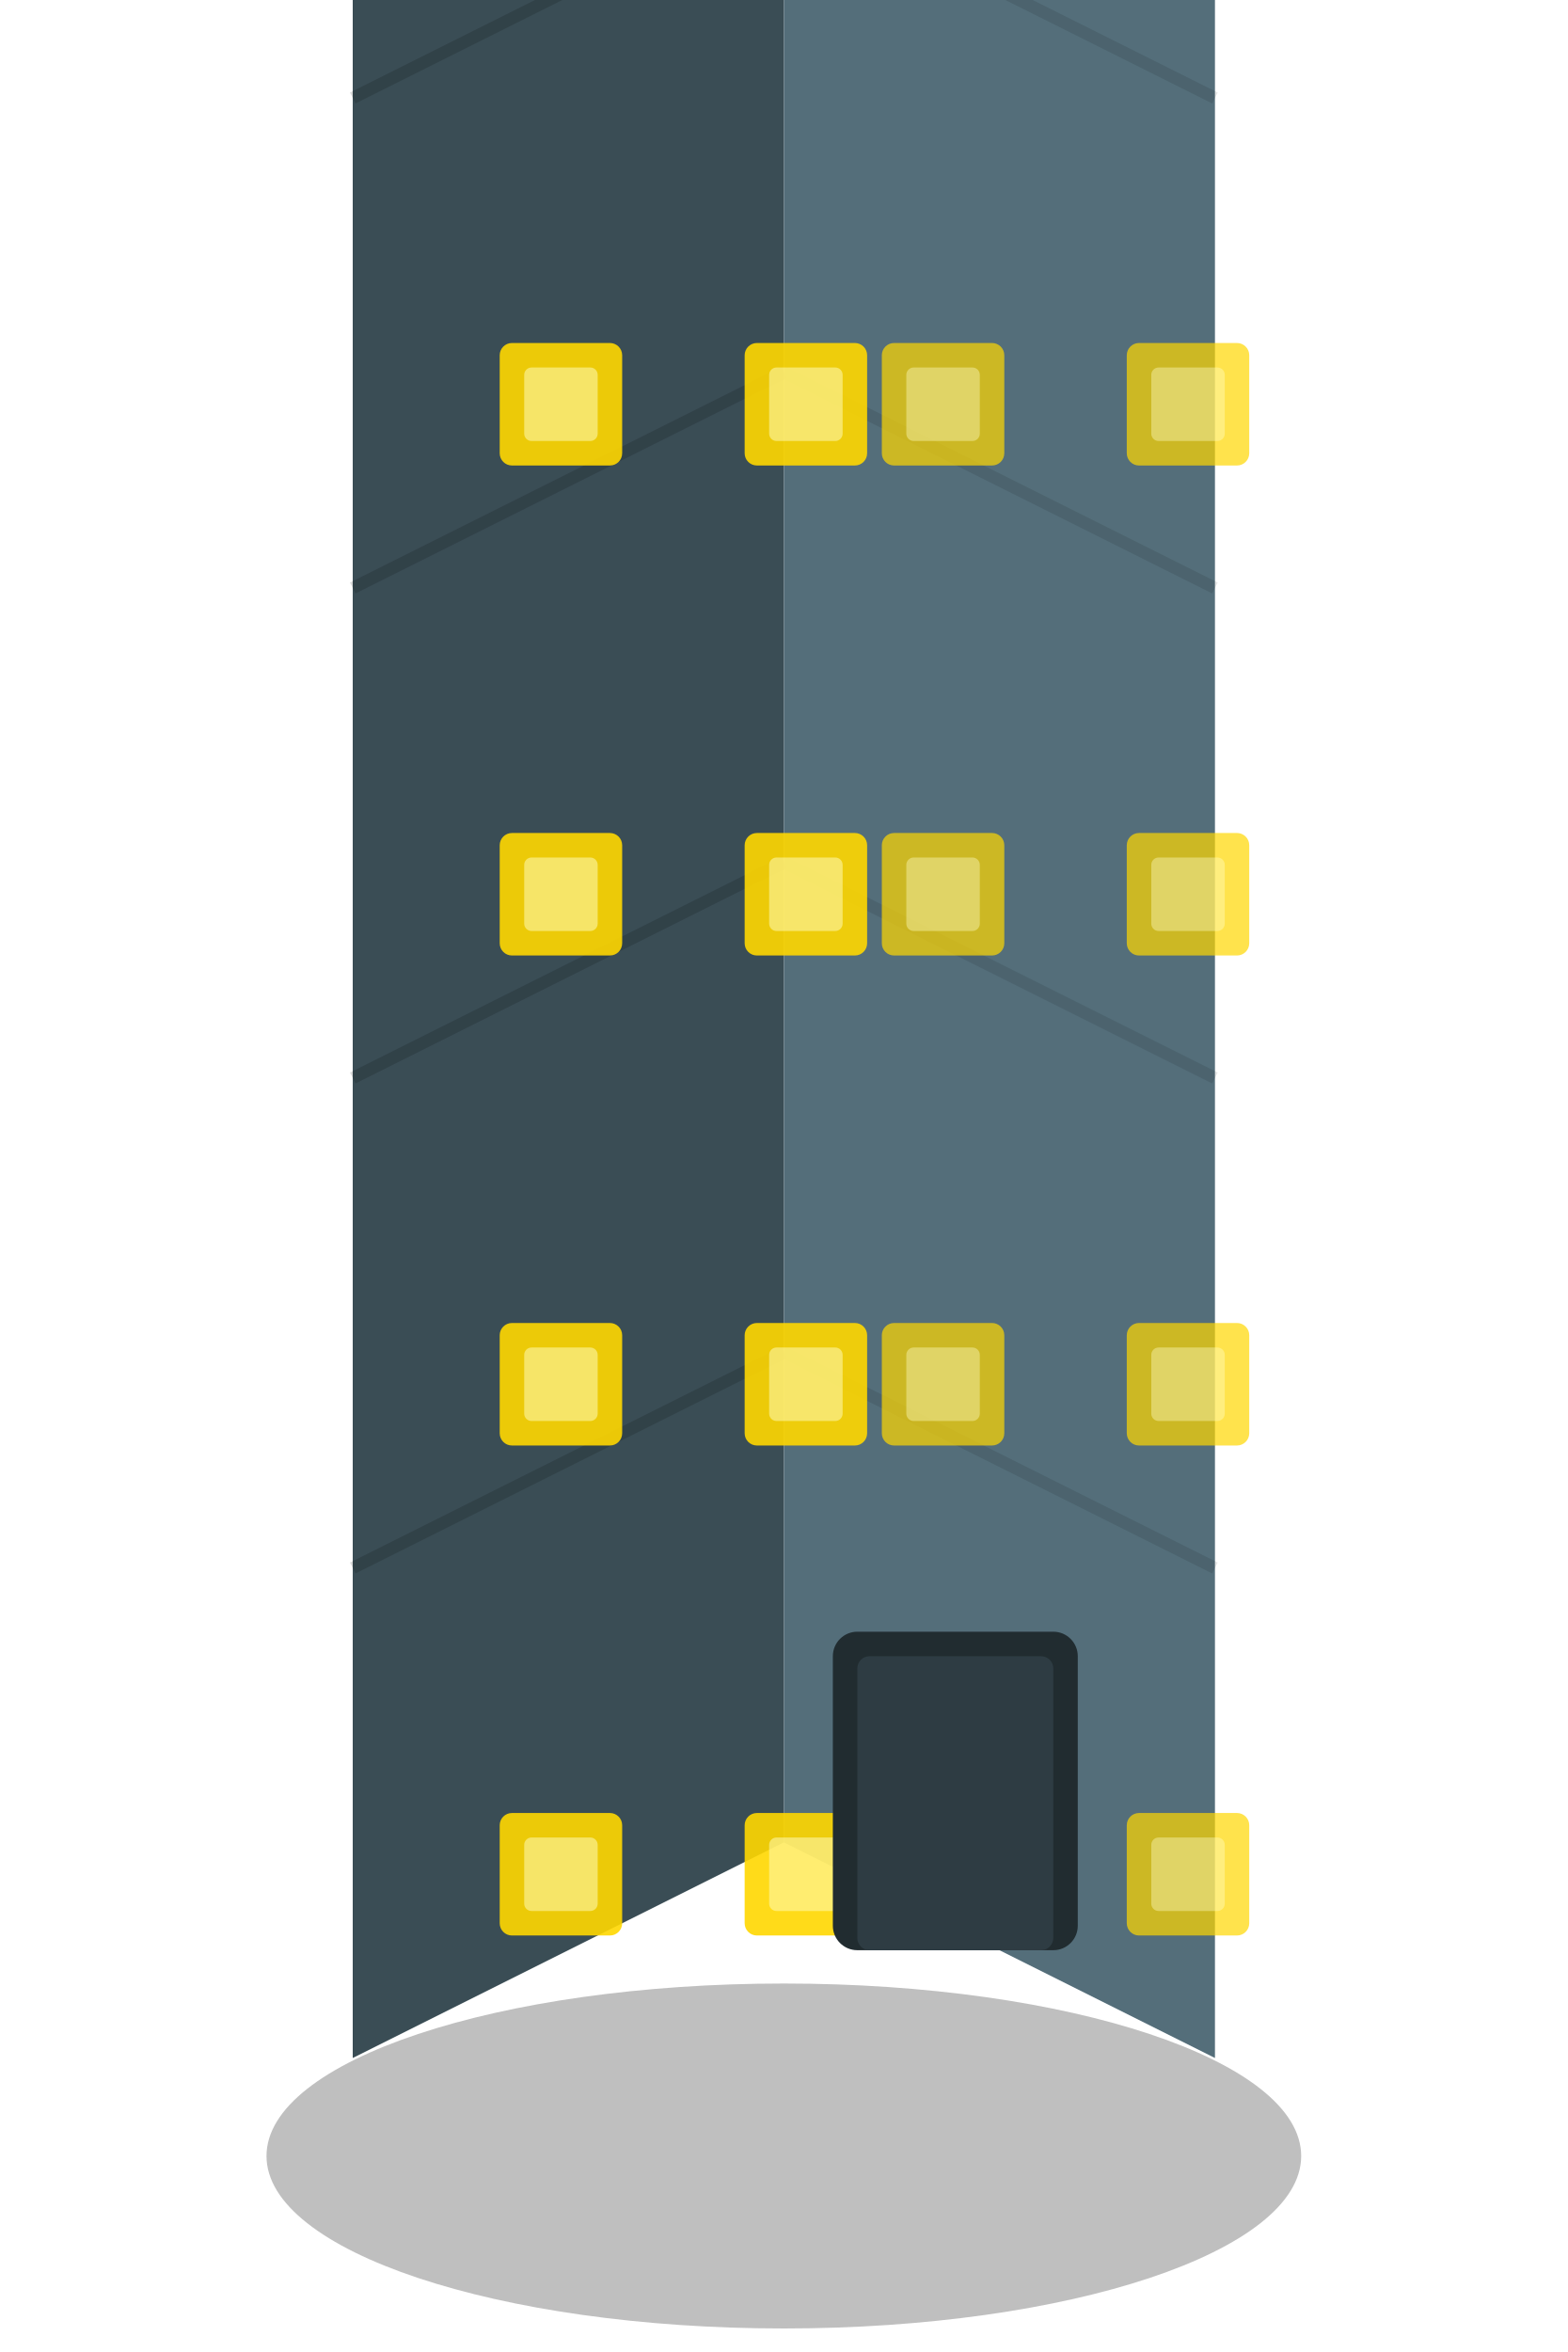
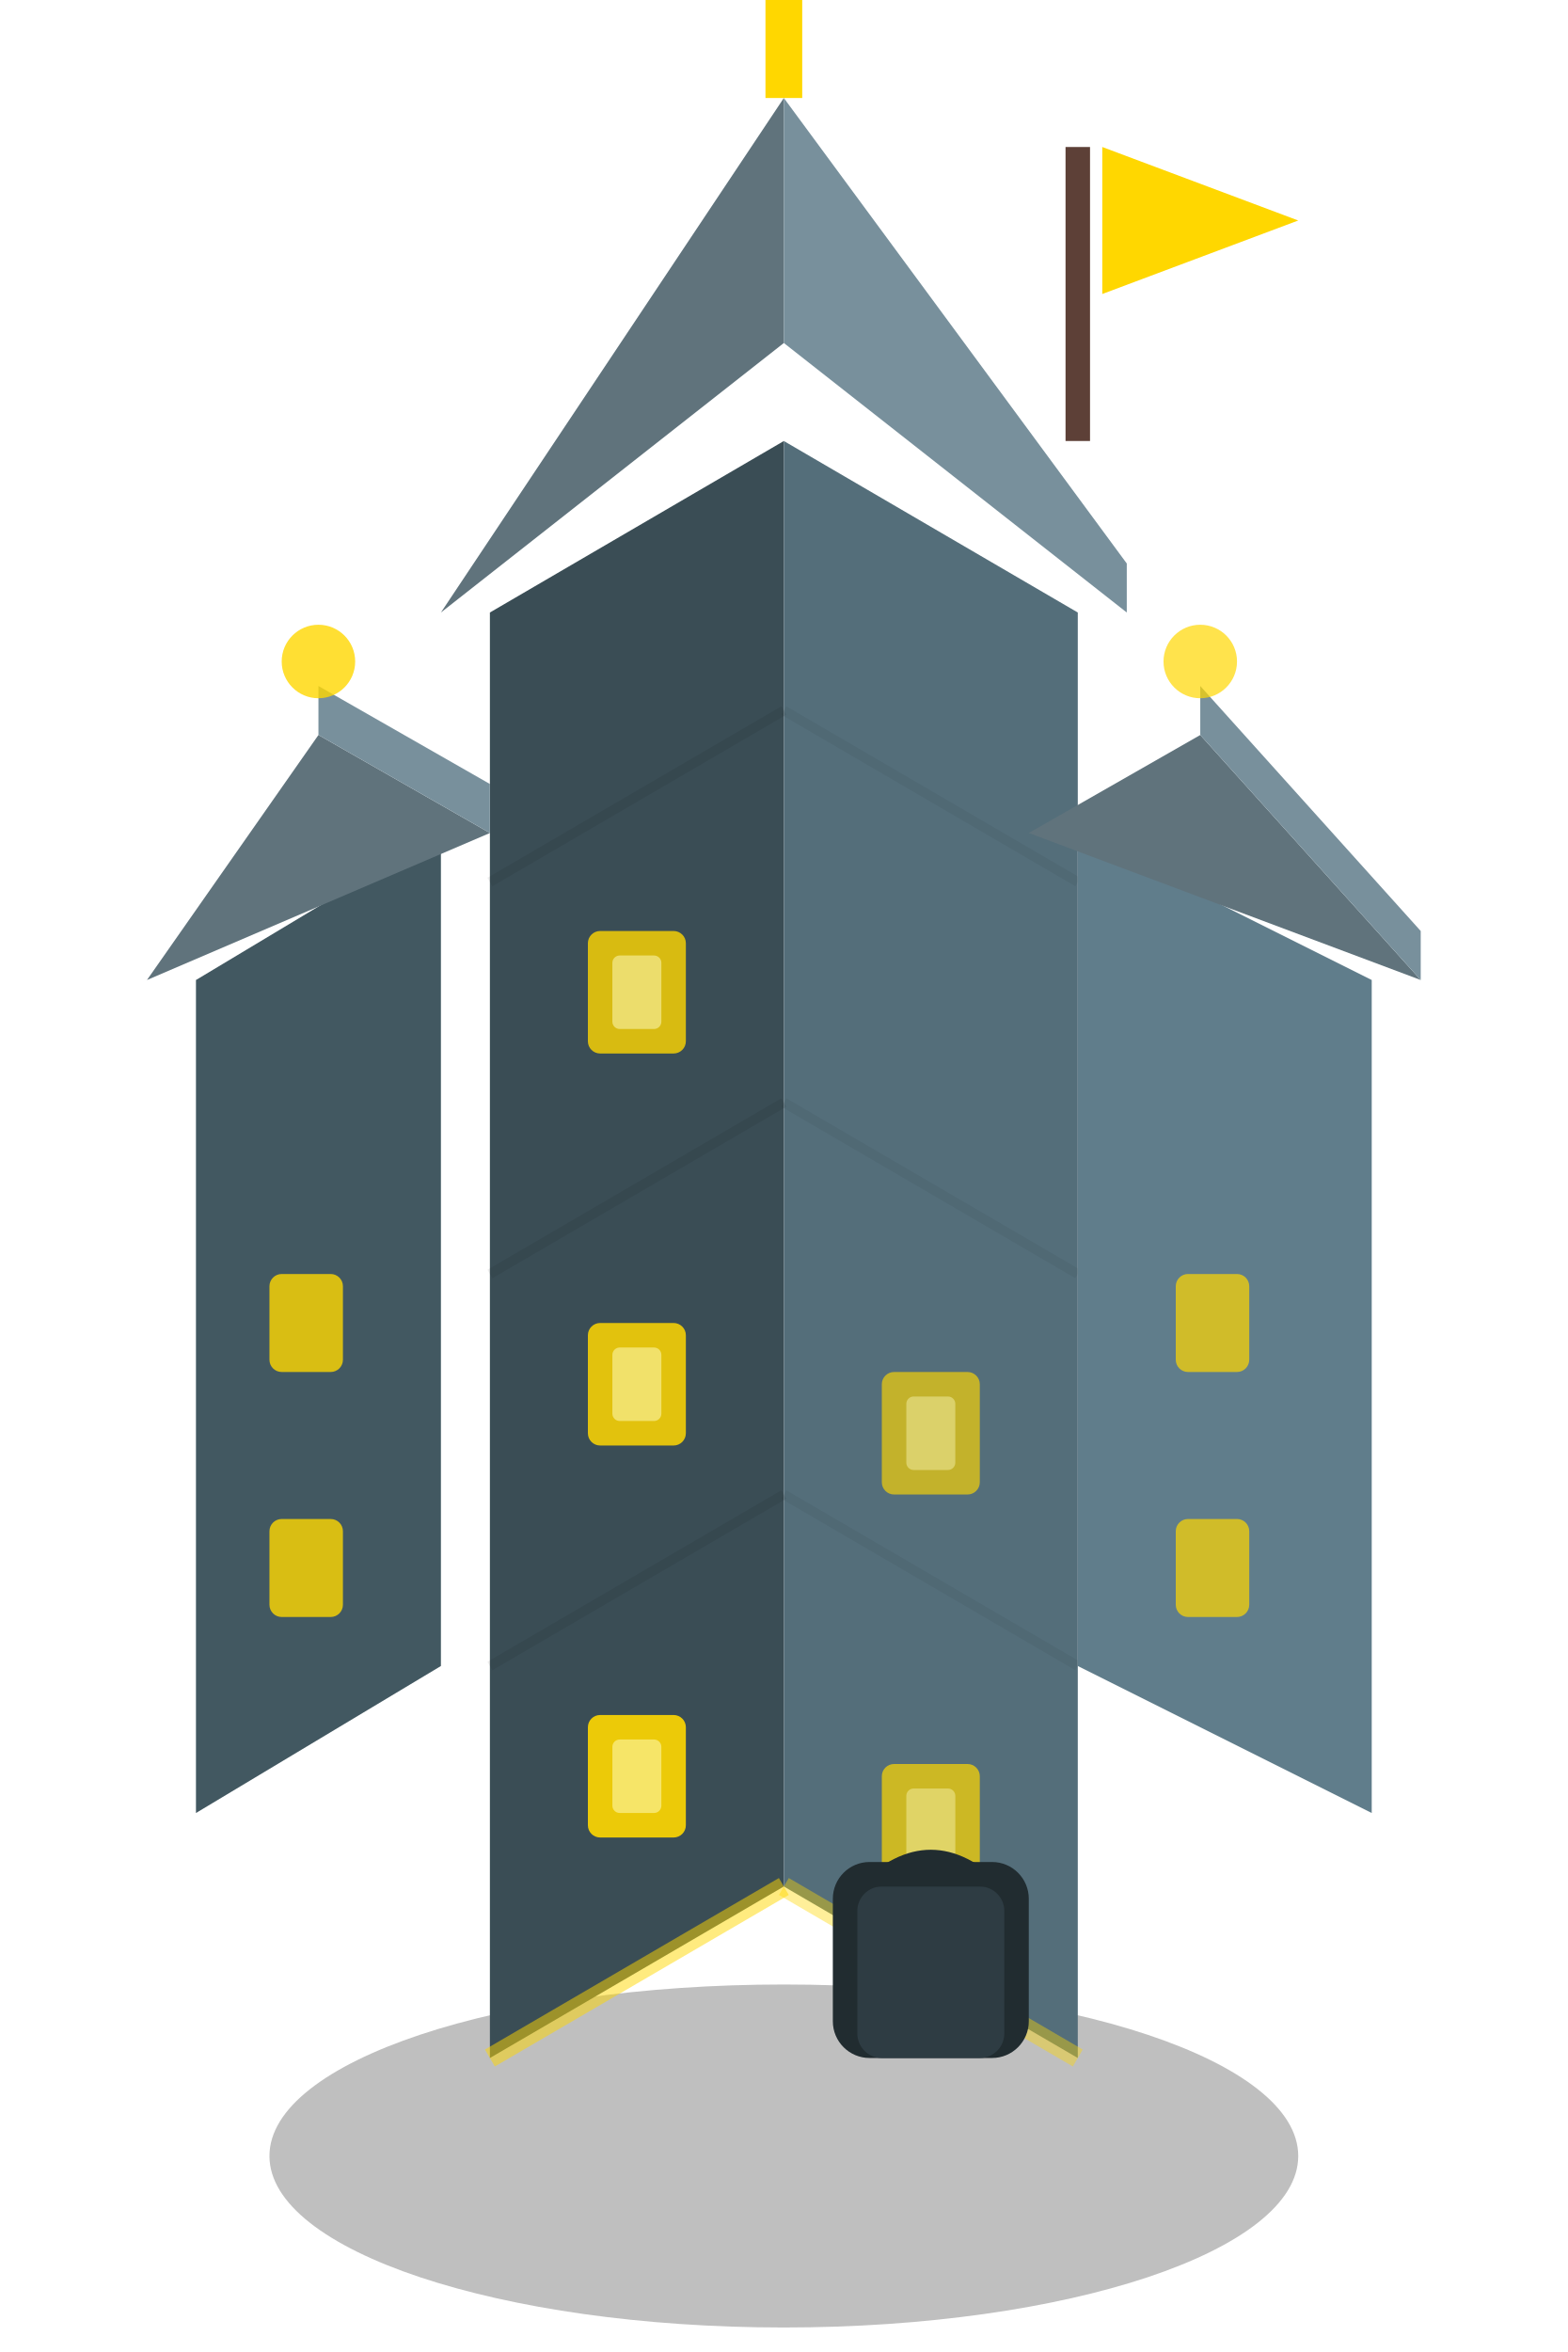
<svg xmlns="http://www.w3.org/2000/svg" width="64" height="96" viewBox="0 0 64 96">
-   <ellipse cx="32" cy="88" rx="21.12" ry="7.04" fill="rgba(0,0,0,0.25)" />
-   <polygon points="14.4,84 32,75.2 32,-24.8 14.4,-16" fill="rgb(58,77,85)" />
-   <polygon points="32,75.2 49.6,84 49.6,-16 32,-24.8" fill="#546E7A" />
-   <line x1="14.4" y1="64" x2="32" y2="55.2" stroke="rgba(0,0,0,0.15)" stroke-width="0.5" />
-   <line x1="32" y1="55.2" x2="49.6" y2="64" stroke="rgba(0,0,0,0.1)" stroke-width="0.5" />
-   <line x1="14.4" y1="44" x2="32" y2="35.2" stroke="rgba(0,0,0,0.15)" stroke-width="0.5" />
-   <line x1="32" y1="35.2" x2="49.6" y2="44" stroke="rgba(0,0,0,0.1)" stroke-width="0.5" />
-   <line x1="14.4" y1="24" x2="32" y2="15.2" stroke="rgba(0,0,0,0.15)" stroke-width="0.5" />
-   <line x1="32" y1="15.2" x2="49.6" y2="24" stroke="rgba(0,0,0,0.1)" stroke-width="0.5" />
-   <line x1="14.4" y1="4" x2="32" y2="-4.8" stroke="rgba(0,0,0,0.15)" stroke-width="0.5" />
-   <line x1="32" y1="-4.8" x2="49.6" y2="4" stroke="rgba(0,0,0,0.1)" stroke-width="0.5" />
-   <rect x="20.4" y="74" width="5" height="5" fill="#FFD700" opacity="0.9" rx="0.5" />
-   <rect x="21.4" y="75" width="3" height="3" fill="rgba(255,255,200,0.5)" rx="0.3" />
-   <rect x="30.4" y="74" width="5" height="5" fill="#FFD700" opacity="0.9" rx="0.5" />
-   <rect x="31.4" y="75" width="3" height="3" fill="rgba(255,255,200,0.5)" rx="0.3" />
-   <rect x="20.4" y="54" width="5" height="5" fill="#FFD700" opacity="0.9" rx="0.5" />
-   <rect x="21.4" y="55" width="3" height="3" fill="rgba(255,255,200,0.5)" rx="0.3" />
-   <rect x="30.4" y="54" width="5" height="5" fill="#FFD700" opacity="0.9" rx="0.5" />
-   <rect x="31.4" y="55" width="3" height="3" fill="rgba(255,255,200,0.5)" rx="0.3" />
-   <rect x="20.4" y="34" width="5" height="5" fill="#FFD700" opacity="0.9" rx="0.5" />
-   <rect x="21.4" y="35" width="3" height="3" fill="rgba(255,255,200,0.5)" rx="0.3" />
-   <rect x="30.4" y="34" width="5" height="5" fill="#FFD700" opacity="0.9" rx="0.5" />
-   <rect x="31.4" y="35" width="3" height="3" fill="rgba(255,255,200,0.5)" rx="0.3" />
-   <rect x="20.4" y="14" width="5" height="5" fill="#FFD700" opacity="0.9" rx="0.5" />
-   <rect x="21.4" y="15" width="3" height="3" fill="rgba(255,255,200,0.5)" rx="0.3" />
-   <rect x="30.4" y="14" width="5" height="5" fill="#FFD700" opacity="0.9" rx="0.5" />
-   <rect x="31.4" y="15" width="3" height="3" fill="rgba(255,255,200,0.5)" rx="0.3" />
-   <rect x="36" y="74" width="5" height="5" fill="#FFD700" opacity="0.7" rx="0.5" />
-   <rect x="37" y="75" width="3" height="3" fill="rgba(255,255,200,0.4)" rx="0.3" />
-   <rect x="46" y="74" width="5" height="5" fill="#FFD700" opacity="0.7" rx="0.5" />
-   <rect x="47" y="75" width="3" height="3" fill="rgba(255,255,200,0.4)" rx="0.3" />
-   <rect x="36" y="54" width="5" height="5" fill="#FFD700" opacity="0.7" rx="0.5" />
-   <rect x="37" y="55" width="3" height="3" fill="rgba(255,255,200,0.4)" rx="0.3" />
-   <rect x="46" y="54" width="5" height="5" fill="#FFD700" opacity="0.7" rx="0.5" />
-   <rect x="47" y="55" width="3" height="3" fill="rgba(255,255,200,0.4)" rx="0.3" />
-   <rect x="36" y="34" width="5" height="5" fill="#FFD700" opacity="0.7" rx="0.5" />
-   <rect x="37" y="35" width="3" height="3" fill="rgba(255,255,200,0.4)" rx="0.3" />
-   <rect x="46" y="34" width="5" height="5" fill="#FFD700" opacity="0.7" rx="0.5" />
-   <rect x="47" y="35" width="3" height="3" fill="rgba(255,255,200,0.4)" rx="0.3" />
-   <rect x="36" y="14" width="5" height="5" fill="#FFD700" opacity="0.7" rx="0.5" />
-   <rect x="37" y="15" width="3" height="3" fill="rgba(255,255,200,0.4)" rx="0.3" />
-   <rect x="46" y="14" width="5" height="5" fill="#FFD700" opacity="0.7" rx="0.5" />
-   <rect x="47" y="15" width="3" height="3" fill="rgba(255,255,200,0.4)" rx="0.3" />
-   <polygon points="12.4,-16 32,-26.8 32,-45" fill="rgb(96,115,124)" />
-   <polygon points="32,-26.8 51.6,-16 51.6,-18 32,-45" fill="#78909C" />
-   <circle cx="32" cy="-47" r="2" fill="#FFD700" />
-   <rect x="34" y="66.6" width="10" height="13" fill="rgb(33,44,48)" rx="1" />
-   <rect x="35" y="67.6" width="8" height="12" fill="rgb(46,60,67)" rx="0.5" />
-   <rect x="43.6" y="-24" width="4" height="8" fill="rgb(42,55,61)" rx="0.5" />
-   <line x1="47.6" y1="-28" x2="47.6" y2="-40" stroke="#5D4037" stroke-width="1" />
-   <polygon points="48.6,-40 57.6,-37 48.6,-34" fill="#FFD700" />
+   <ellipse cx="32" cy="88" rx="21" ry="7" fill="rgba(0,0,0,0.25)" />
+   <polygon points="20,84 32,77 32,18 20,25" fill="rgb(58,77,85)" />
+   <polygon points="32,77 44,84 44,25 32,18" fill="#546E7A" />
+   <line x1="20" y1="68" x2="32" y2="61" stroke="rgba(0,0,0,0.07)" stroke-width="0.4" />
+   <line x1="32" y1="61" x2="44" y2="68" stroke="rgba(0,0,0,0.05)" stroke-width="0.4" />
+   <line x1="20" y1="52" x2="32" y2="45" stroke="rgba(0,0,0,0.07)" stroke-width="0.4" />
+   <line x1="32" y1="45" x2="44" y2="52" stroke="rgba(0,0,0,0.05)" stroke-width="0.4" />
+   <line x1="20" y1="36" x2="32" y2="29" stroke="rgba(0,0,0,0.07)" stroke-width="0.4" />
+   <line x1="32" y1="29" x2="44" y2="36" stroke="rgba(0,0,0,0.05)" stroke-width="0.4" />
+   <polygon points="18,25 32,14 32,4" fill="rgb(96,115,124)" />
+   <polygon points="32,14 46,25 46,23 32,4" fill="#78909C" />
+   <line x1="32" y1="4" x2="32" y2="-6" stroke="#FFD700" stroke-width="1.5" />
+   <circle cx="32" cy="-7" r="2.5" fill="#FFD700" />
+   <polygon points="8,74 18,68 18,34 8,40" fill="rgb(66,88,97)" />
+   <polygon points="6,40 13,30 20,34" fill="rgb(96,115,124)" />
+   <polygon points="13,30 20,34 20,32 13,28" fill="#78909C" />
+   <circle cx="13" cy="27" r="1.5" fill="#FFD700" opacity="0.8" />
+   <rect x="11" y="52" width="3" height="4" fill="#FFD700" opacity="0.8" rx="0.5" />
+   <rect x="11" y="62" width="3" height="4" fill="#FFD700" opacity="0.8" rx="0.5" />
+   <polygon points="44,68 56,74 56,40 44,34" fill="#607D8B" />
+   <polygon points="42,34 49,30 58,40" fill="rgb(96,115,124)" />
+   <polygon points="49,30 58,40 58,38 49,28" fill="#78909C" />
+   <circle cx="49" cy="27" r="1.5" fill="#FFD700" opacity="0.7" />
+   <rect x="48" y="52" width="3" height="4" fill="#FFD700" opacity="0.7" rx="0.5" />
+   <rect x="48" y="62" width="3" height="4" fill="#FFD700" opacity="0.7" rx="0.5" />
+   <line x1="20" y1="84" x2="32" y2="77" stroke="#FFD700" stroke-width="0.8" opacity="0.5" />
+   <line x1="32" y1="77" x2="44" y2="84" stroke="#FFD700" stroke-width="0.8" opacity="0.4" />
+   <rect x="24" y="70" width="4" height="5" fill="#FFD700" opacity="0.9" rx="0.5" />
+   <rect x="25" y="71" width="2" height="3" fill="rgba(255,255,200,0.5)" rx="0.3" />
+   <rect x="24" y="54" width="4" height="5" fill="#FFD700" opacity="0.85" rx="0.5" />
+   <rect x="25" y="55" width="2" height="3" fill="rgba(255,255,200,0.5)" rx="0.3" />
+   <rect x="24" y="38" width="4" height="5" fill="#FFD700" opacity="0.8" rx="0.5" />
+   <rect x="25" y="39" width="2" height="3" fill="rgba(255,255,200,0.5)" rx="0.3" />
+   <rect x="36" y="72" width="4" height="5" fill="#FFD700" opacity="0.7" rx="0.5" />
+   <rect x="37" y="73" width="2" height="3" fill="rgba(255,255,200,0.4)" rx="0.3" />
+   <rect x="36" y="56" width="4" height="5" fill="#FFD700" opacity="0.65" rx="0.5" />
+   <rect x="37" y="57" width="2" height="3" fill="rgba(255,255,200,0.4)" rx="0.3" />
+   <rect x="34" y="76" width="8" height="8" fill="rgb(33,44,48)" rx="1.5" />
+   <rect x="35" y="77" width="6" height="7" fill="rgb(46,60,67)" rx="1" />
+   <path d="M35,77 Q38,74 41,77" fill="rgb(33,44,48)" />
+   <line x1="44" y1="18" x2="44" y2="6" stroke="#5D4037" stroke-width="1" />
+   <polygon points="45,6 53,9 45,12" fill="#FFD700" />
</svg>
